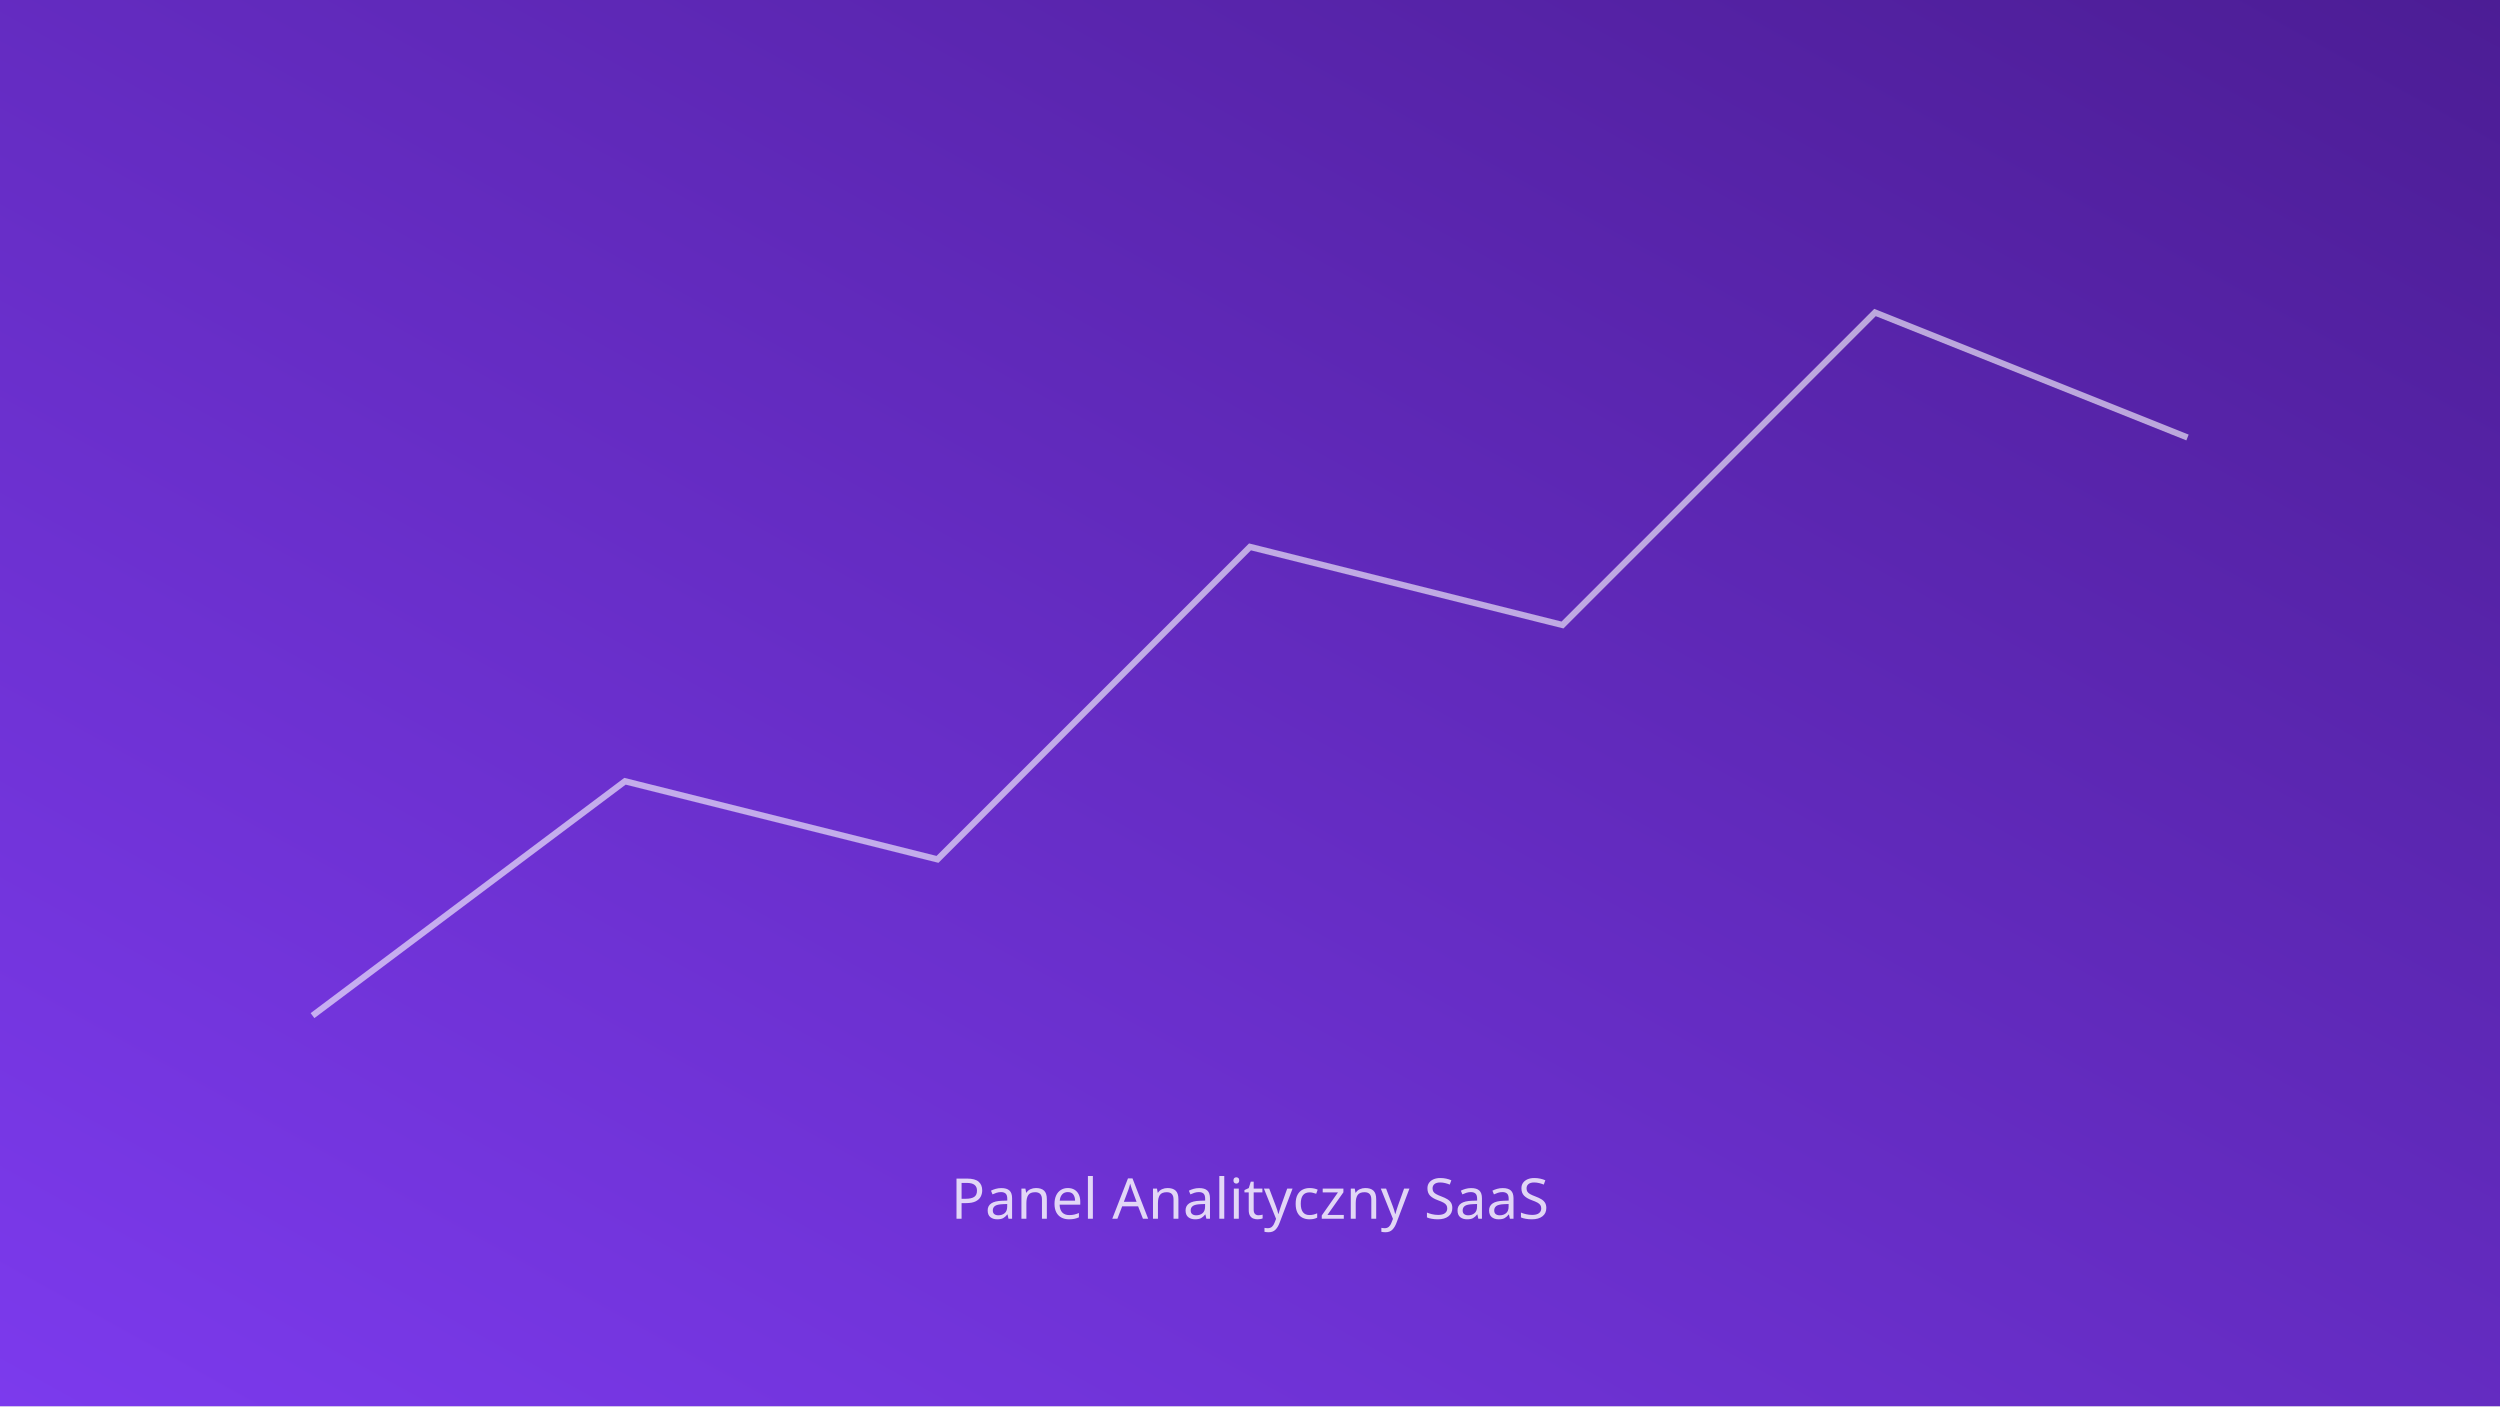
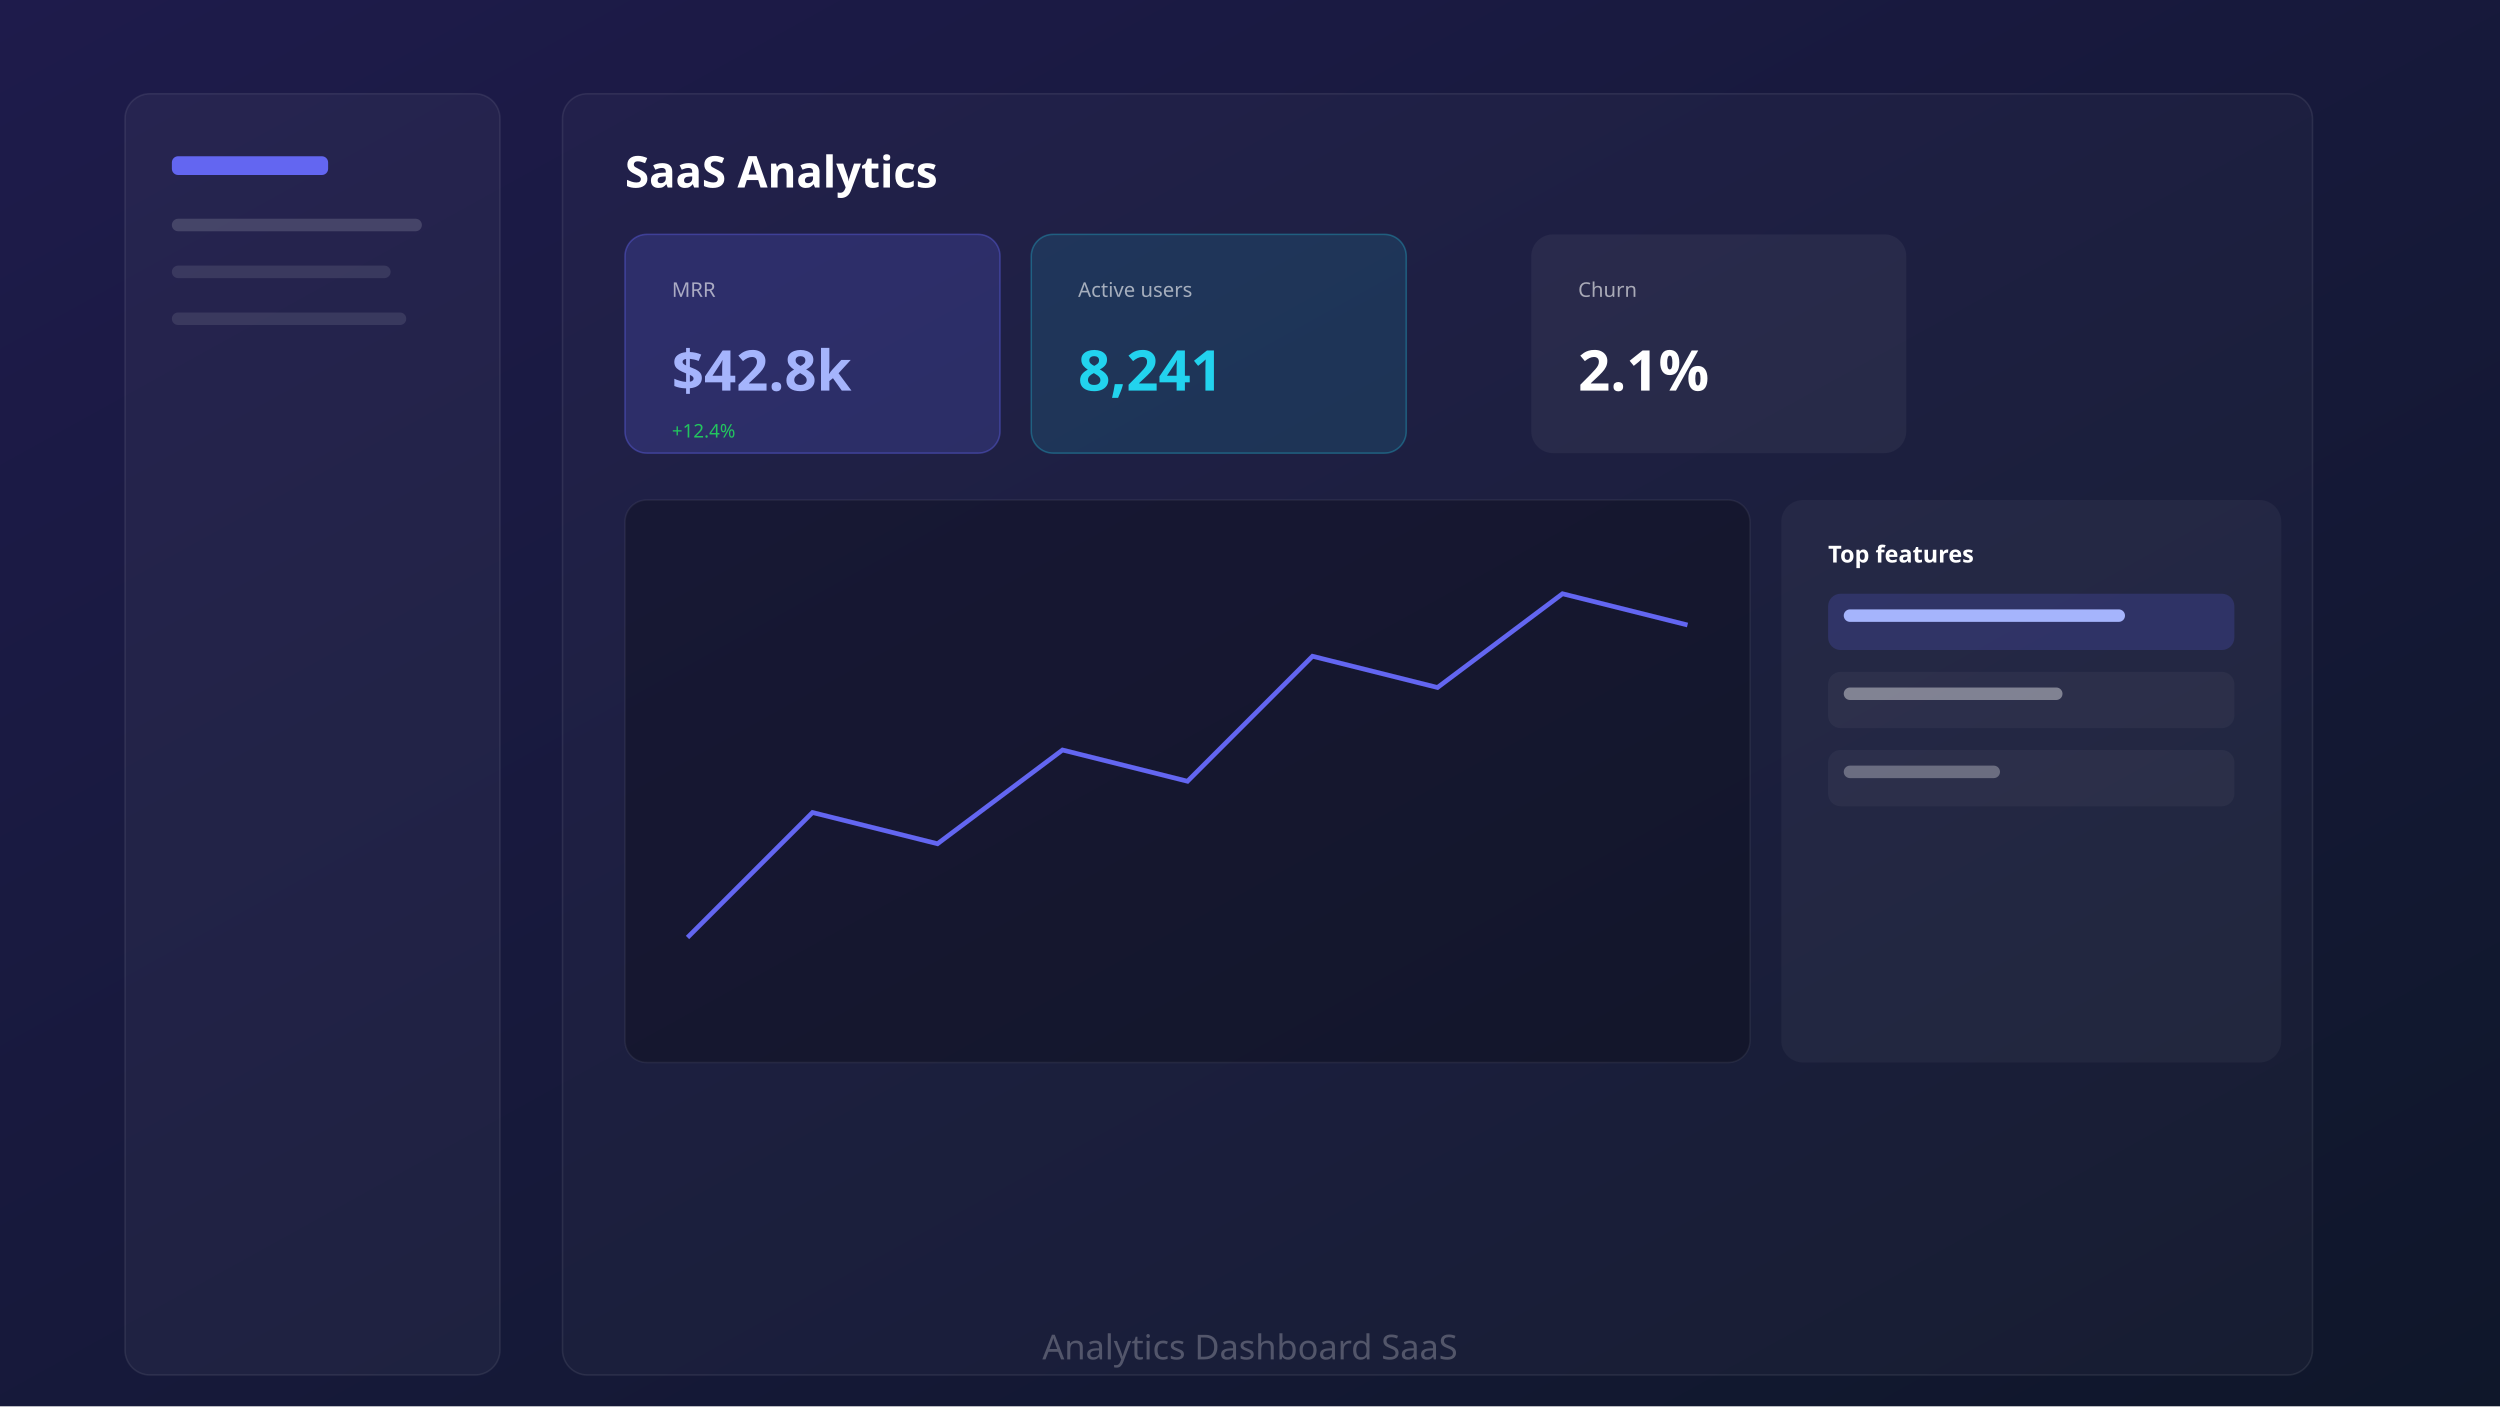
<svg xmlns="http://www.w3.org/2000/svg" width="1600" height="900" viewBox="0 0 1600 900">
  <defs>
-     <linearGradient id="g" x1="0%" y1="100%" x2="100%" y2="0%">
-       <stop offset="0%" stop-color="#7c3aed" />
-       <stop offset="100%" stop-color="#4c1d95" />
+     <linearGradient id="bg" x1="0%" y1="0%" x2="100%" y2="100%">
+       <stop offset="0%" stop-color="#1e1b4b" />
+       <stop offset="100%" stop-color="#0f172a" />
    </linearGradient>
  </defs>
-   <rect width="1600" height="900" fill="url(#g)" />
-   <polyline points="200,650 400,500 600,550 800,350 1000,400 1200,200 1400,280" fill="none" stroke="rgba(255,255,255,0.6)" stroke-width="4" />
-   <text x="800" y="780" font-family="system-ui,sans-serif" font-size="36" fill="rgba(255,255,255,0.8)" text-anchor="middle">Panel Analityczny SaaS</text>
+   <rect width="1600" height="900" fill="url(#bg)" />
+   <rect x="80" y="60" width="240" height="820" rx="16" fill="rgba(255,255,255,0.04)" stroke="rgba(255,255,255,0.08)" />
+   <rect x="110" y="100" width="100" height="12" rx="4" fill="#6366f1" />
+   <rect x="110" y="140" width="160" height="8" rx="4" fill="rgba(255,255,255,0.15)" />
+   <rect x="110" y="170" width="140" height="8" rx="4" fill="rgba(255,255,255,0.1)" />
+   <rect x="110" y="200" width="150" height="8" rx="4" fill="rgba(255,255,255,0.1)" />
+   <rect x="360" y="60" width="1120" height="820" rx="16" fill="rgba(255,255,255,0.03)" stroke="rgba(255,255,255,0.08)" />
+   <text x="400" y="120" font-family="system-ui,sans-serif" font-size="28" font-weight="700" fill="white">SaaS Analytics</text>
+   <rect x="400" y="150" width="240" height="140" rx="14" fill="rgba(99,102,241,0.2)" stroke="rgba(99,102,241,0.4)" />
+   <text x="430" y="190" font-family="system-ui,sans-serif" font-size="13" fill="rgba(255,255,255,0.6)">MRR</text>
+   <text x="430" y="250" font-family="system-ui,sans-serif" font-size="36" font-weight="700" fill="#a5b4fc">$42.8k</text>
+   <text x="430" y="280" font-family="system-ui,sans-serif" font-size="12" fill="#22c55e">+12.4%</text>
+   <rect x="660" y="150" width="240" height="140" rx="14" fill="rgba(34,211,238,0.12)" stroke="rgba(34,211,238,0.3)" />
+   <text x="690" y="190" font-family="system-ui,sans-serif" font-size="13" fill="rgba(255,255,255,0.6)">Active users</text>
+   <text x="690" y="250" font-family="system-ui,sans-serif" font-size="36" font-weight="700" fill="#22d3ee">8,241</text>
+   <rect x="980" y="150" width="240" height="140" rx="14" fill="rgba(255,255,255,0.05)" />
+   <text x="1010" y="190" font-family="system-ui,sans-serif" font-size="13" fill="rgba(255,255,255,0.6)">Churn</text>
+   <text x="1010" y="250" font-family="system-ui,sans-serif" font-size="36" font-weight="700" fill="white">2.1%</text>
+   <rect x="400" y="320" width="720" height="360" rx="14" fill="rgba(0,0,0,0.25)" stroke="rgba(255,255,255,0.06)" />
+   <polyline points="440,600 520,520 600,540 680,480 760,500 840,420 920,440 1000,380 1080,400" fill="none" stroke="#6366f1" stroke-width="3" />
+   <rect x="1140" y="320" width="320" height="360" rx="14" fill="rgba(255,255,255,0.04)" />
+   <text x="1170" y="360" font-family="system-ui,sans-serif" font-size="15" font-weight="600" fill="white">Top features</text>
+   <rect x="1170" y="380" width="260" height="36" rx="8" fill="rgba(99,102,241,0.2)" />
+   <rect x="1180" y="390" width="180" height="8" rx="4" fill="#a5b4fc" />
+   <rect x="1170" y="430" width="260" height="36" rx="8" fill="rgba(255,255,255,0.04)" />
+   <rect x="1180" y="440" width="140" height="8" rx="4" fill="rgba(255,255,255,0.4)" />
+   <rect x="1170" y="480" width="260" height="36" rx="8" fill="rgba(255,255,255,0.04)" />
+   <rect x="1180" y="490" width="100" height="8" rx="4" fill="rgba(255,255,255,0.3)" />
+   <text x="800" y="870" font-family="system-ui,sans-serif" font-size="22" fill="rgba(255,255,255,0.25)" text-anchor="middle">Analytics Dashboard SaaS</text>
</svg>
